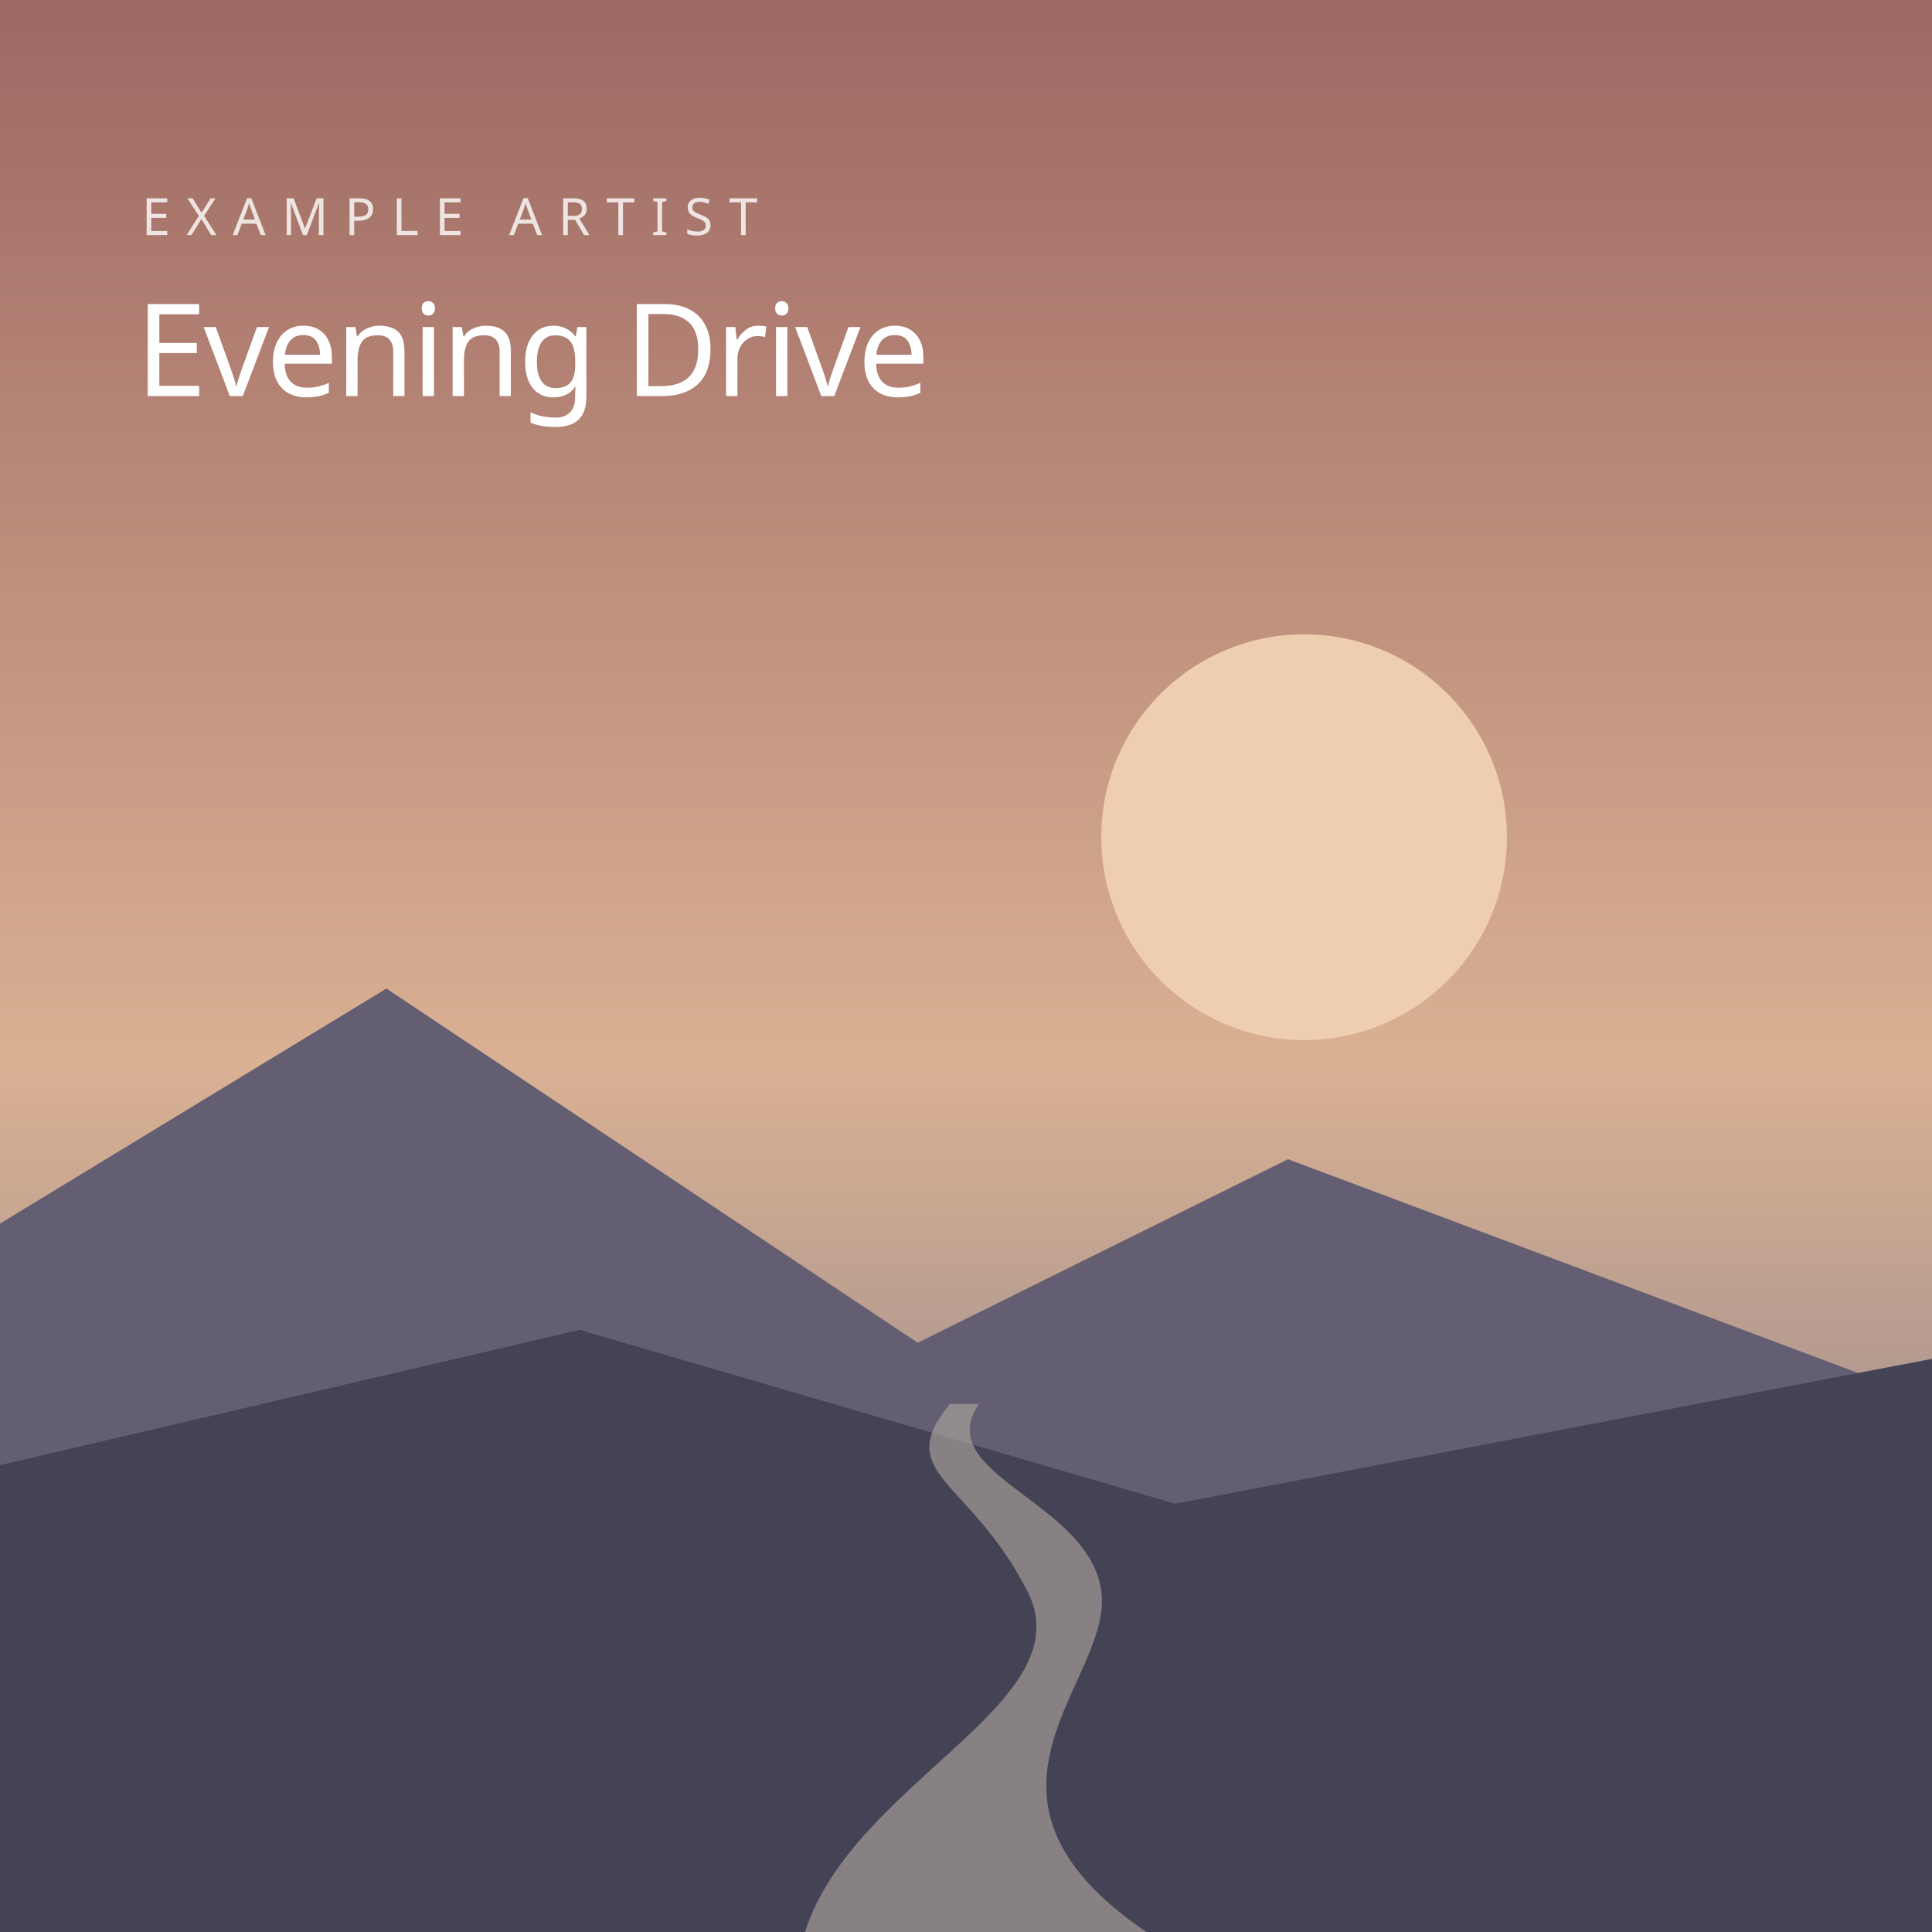
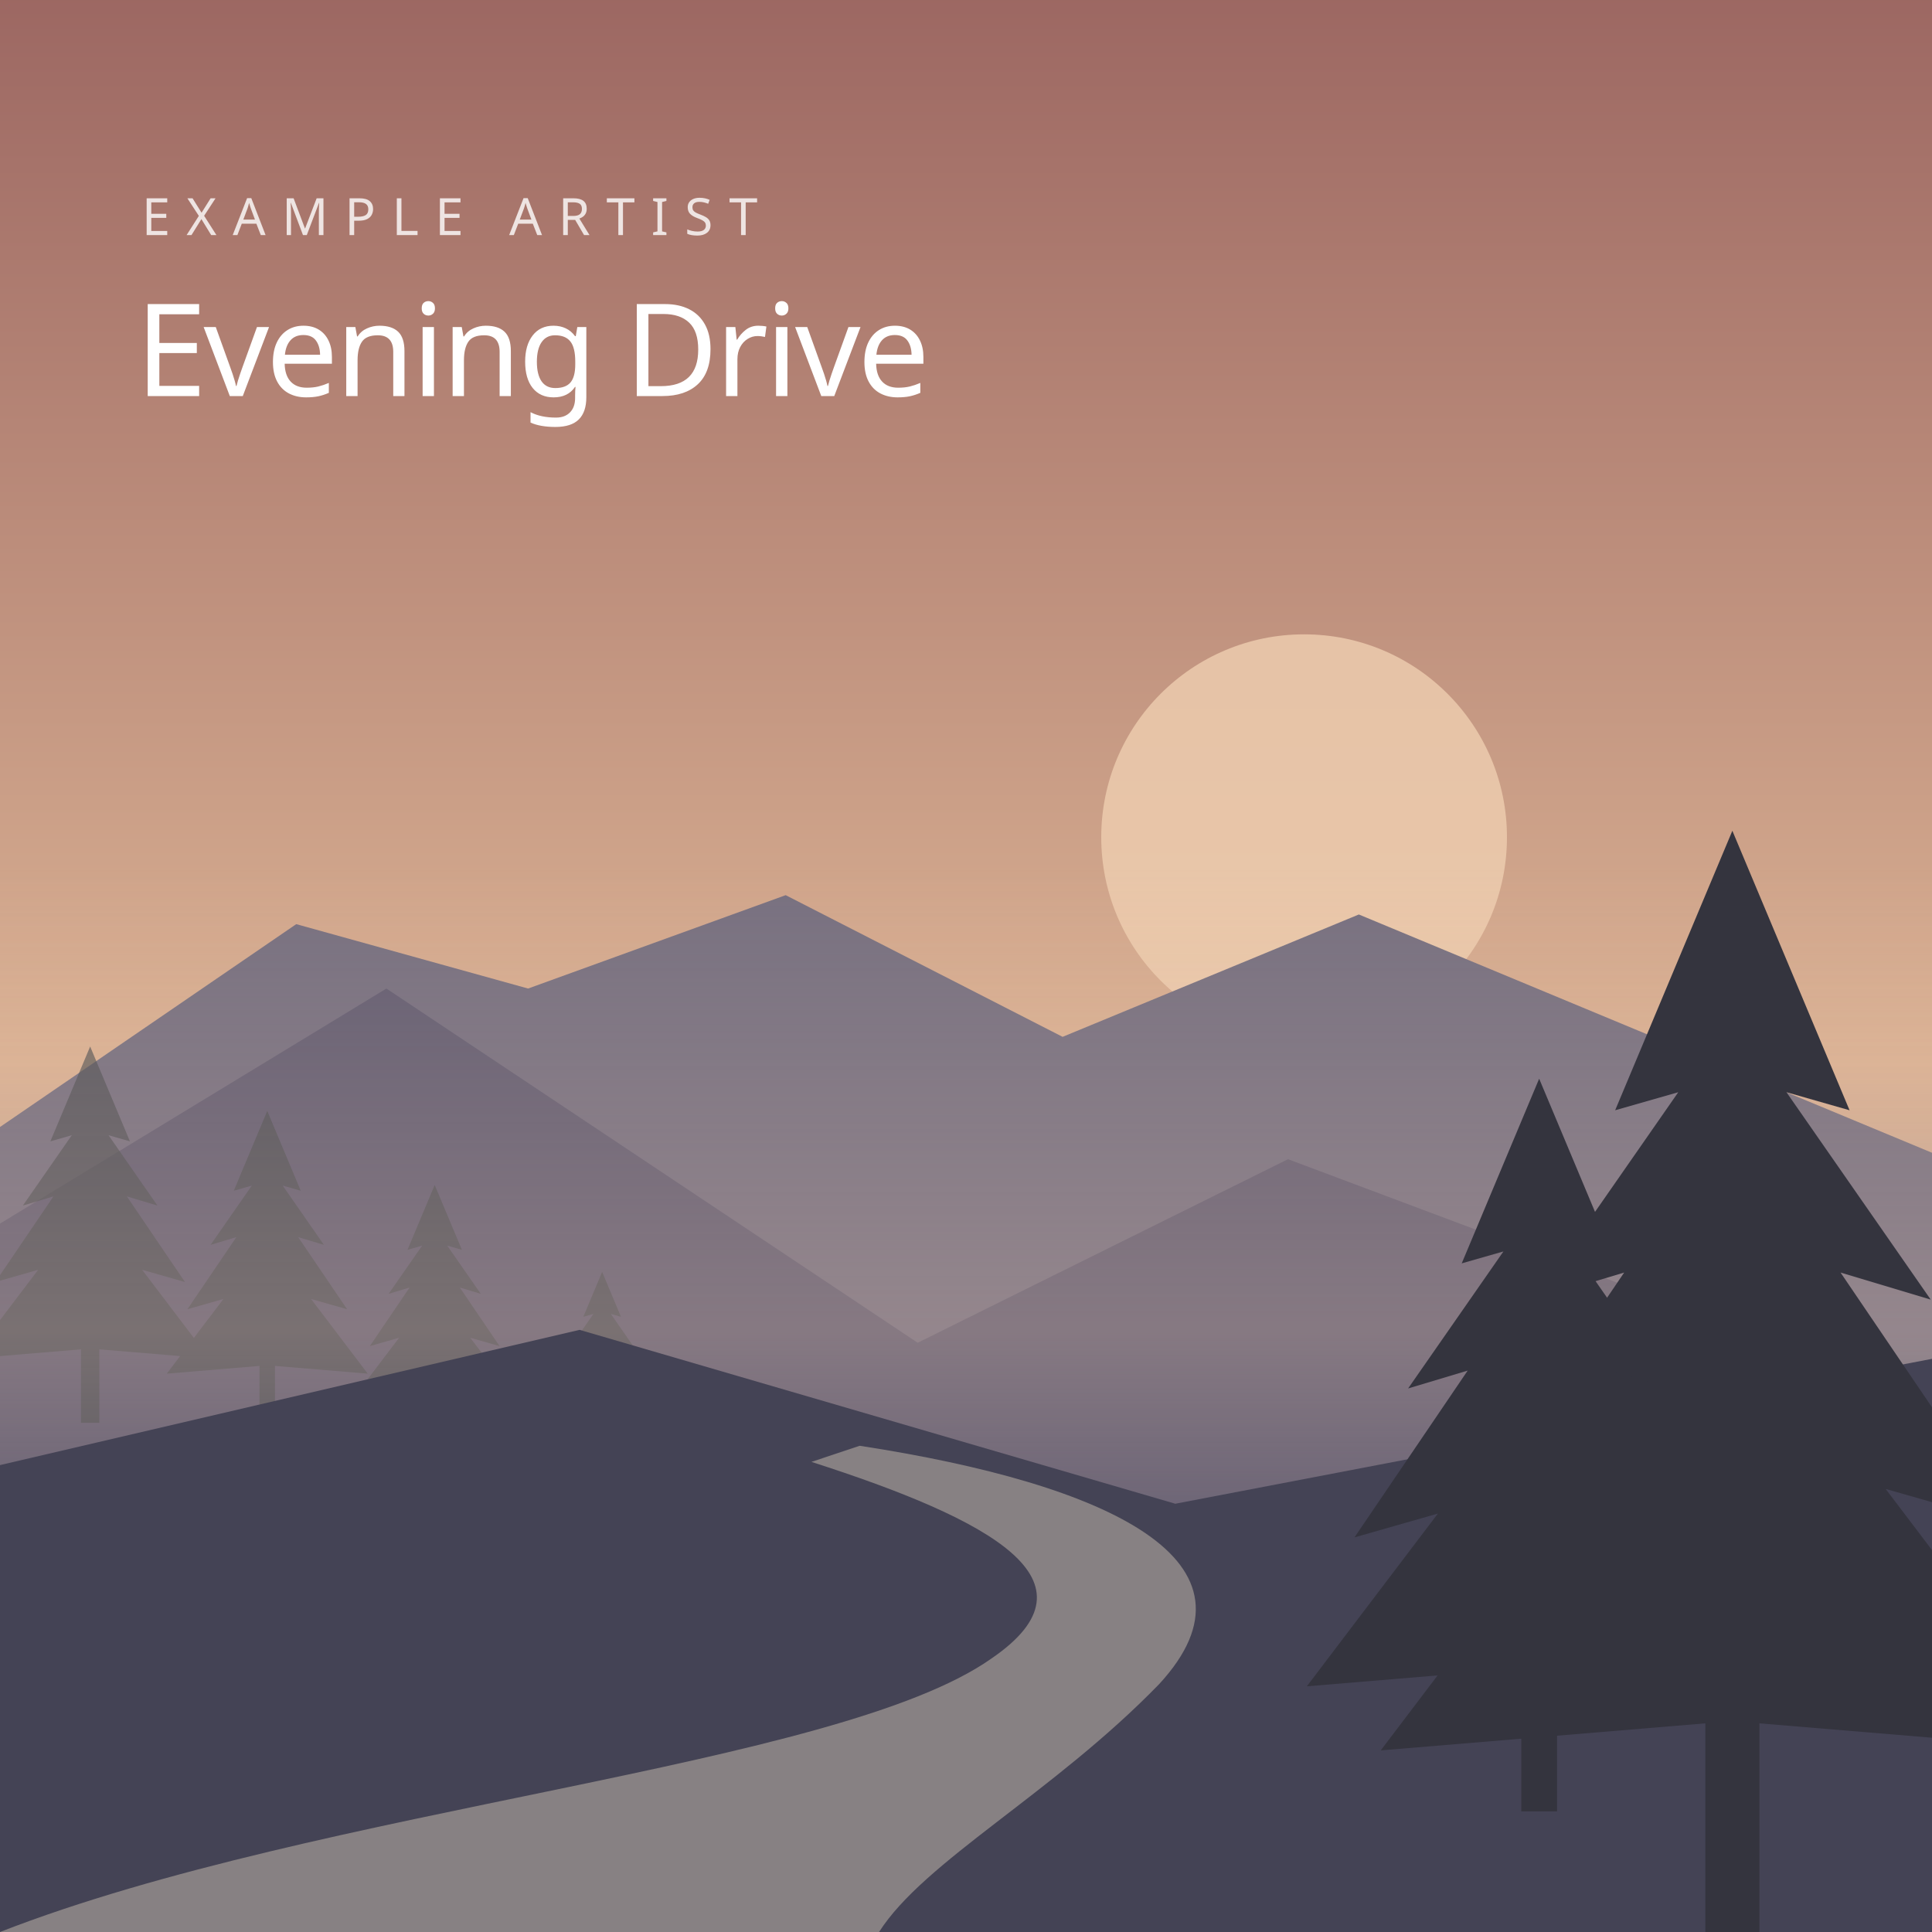
<svg xmlns="http://www.w3.org/2000/svg" width="600" height="600" viewBox="0 0 600 600">
  <defs>
    <linearGradient id="sky" x2="0" y2="1">
      <stop stop-color="#9c6762" />
      <stop offset=".55" stop-color="#dab193" />
      <stop offset="1" stop-color="#6f7188" />
    </linearGradient>
+     <linearGradient id="mist" x2="0" y2="1">
+       <stop stop-color="#e8c6b1" stop-opacity="0" />
+       <stop offset=".65" stop-color="#e8c6b1" stop-opacity=".26" />
+       <stop offset="1" stop-color="#e8c6b1" stop-opacity="0" />
+     </linearGradient>
+     <path id="pine" d="M0 0-13 31-6 29-22 52-12 49-31 77-17 73-39 102-3 99-3 123H3V99L39 102 17 73 31 77 12 49 22 52 6 29 13 31Z" />
  </defs>
  <rect width="600" height="600" fill="url(#sky)" />
-   <circle cx="405" cy="260" r="63" fill="#efceb0" />
+   <circle cx="405" cy="260" r="63" fill="#efceb0" opacity=".8" />
+   <path d="M0 350 92 287 164 307 244 278 330 322 422 284 600 358V600H0" fill="#777080" />
  <path d="M0 380 120 307 285 417 400 360 600 435V600H0" fill="#645e72" />
+   <g fill="#4a4d50" opacity=".65">
+     <use href="#pine" transform="translate(28 325) scale(.95)" />
+     <use href="#pine" transform="translate(83 345) scale(.8)" />
+     <use href="#pine" transform="translate(135 368) scale(.65)" />
+     <use href="#pine" transform="translate(187 395) scale(.45)" />
+   </g>
+   <rect y="270" width="600" height="220" fill="url(#mist)" />
  <path d="M0 455 180 413 365 467 600 422V600H0" fill="#444355" />
-   <path d="M250 600C265 553 337 529 319 494S277 458 295 436L304 436C289 458 338 466 342 494S293 557 356 600Z" fill="#aba39b" opacity=".65" />
+   <path d="M0 600C100 561 260 549 308 515C343 491 308 472 252 454L267 449C345 461 395 485 360 523C327 557 287 578 273 600Z" fill="#aba39b" opacity=".65" />
+   <g fill="#34343e">
+     <use href="#pine" transform="translate(538 258) scale(2.8)" />
+     <use href="#pine" transform="translate(478 335) scale(1.85)" />
+   </g>
  <text x="44" y="73" font-family="sans-serif" font-size="16" letter-spacing="5" fill="#fff" opacity=".8">EXAMPLE ARTIST</text>
  <text x="42" y="123" font-family="sans-serif" font-size="40" letter-spacing="-1" fill="#fff">Evening Drive</text>
</svg>
